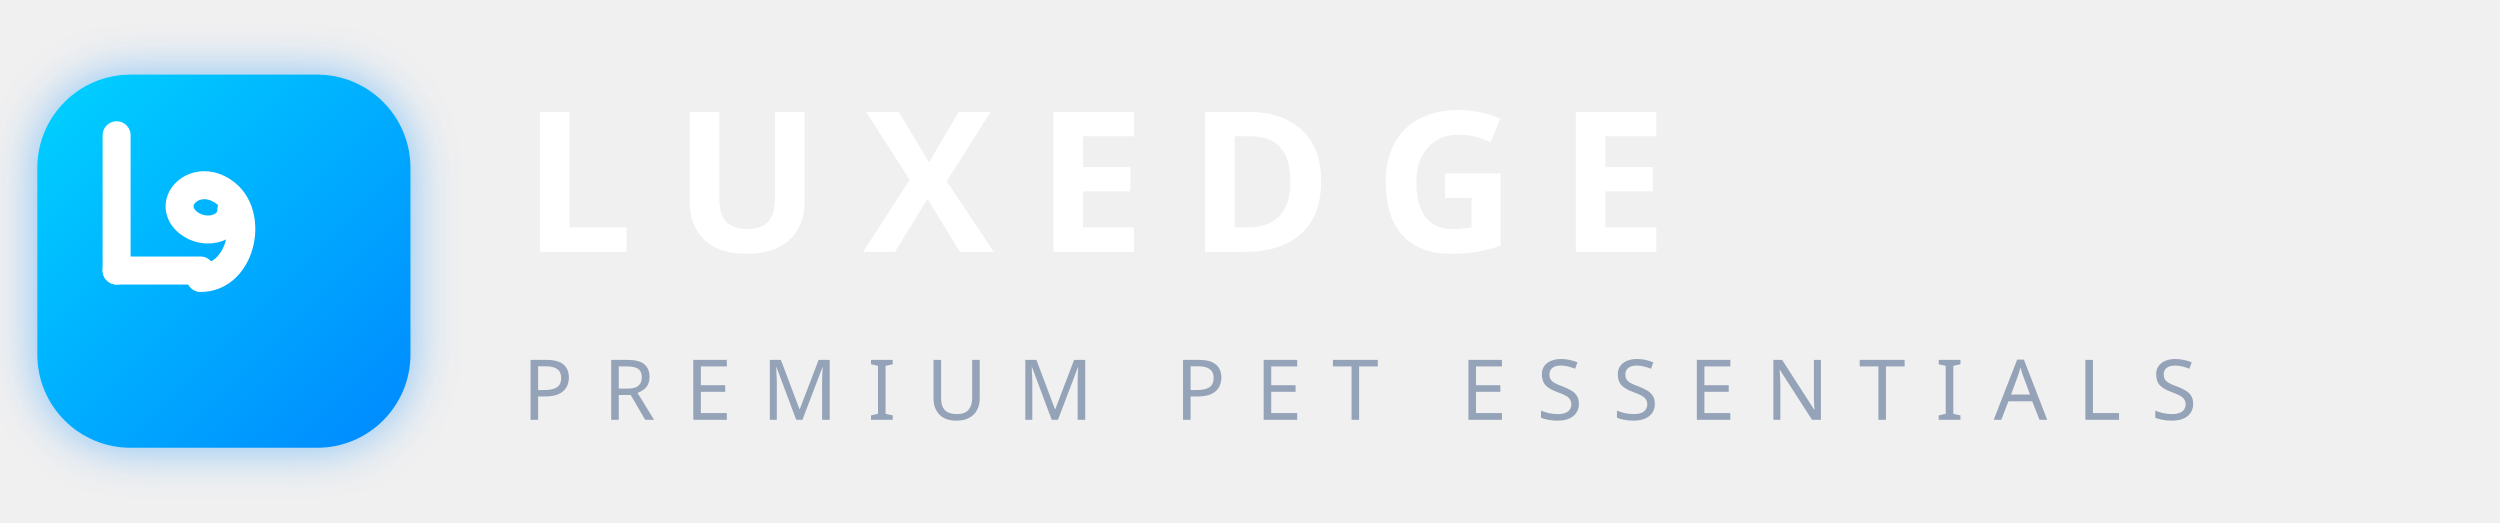
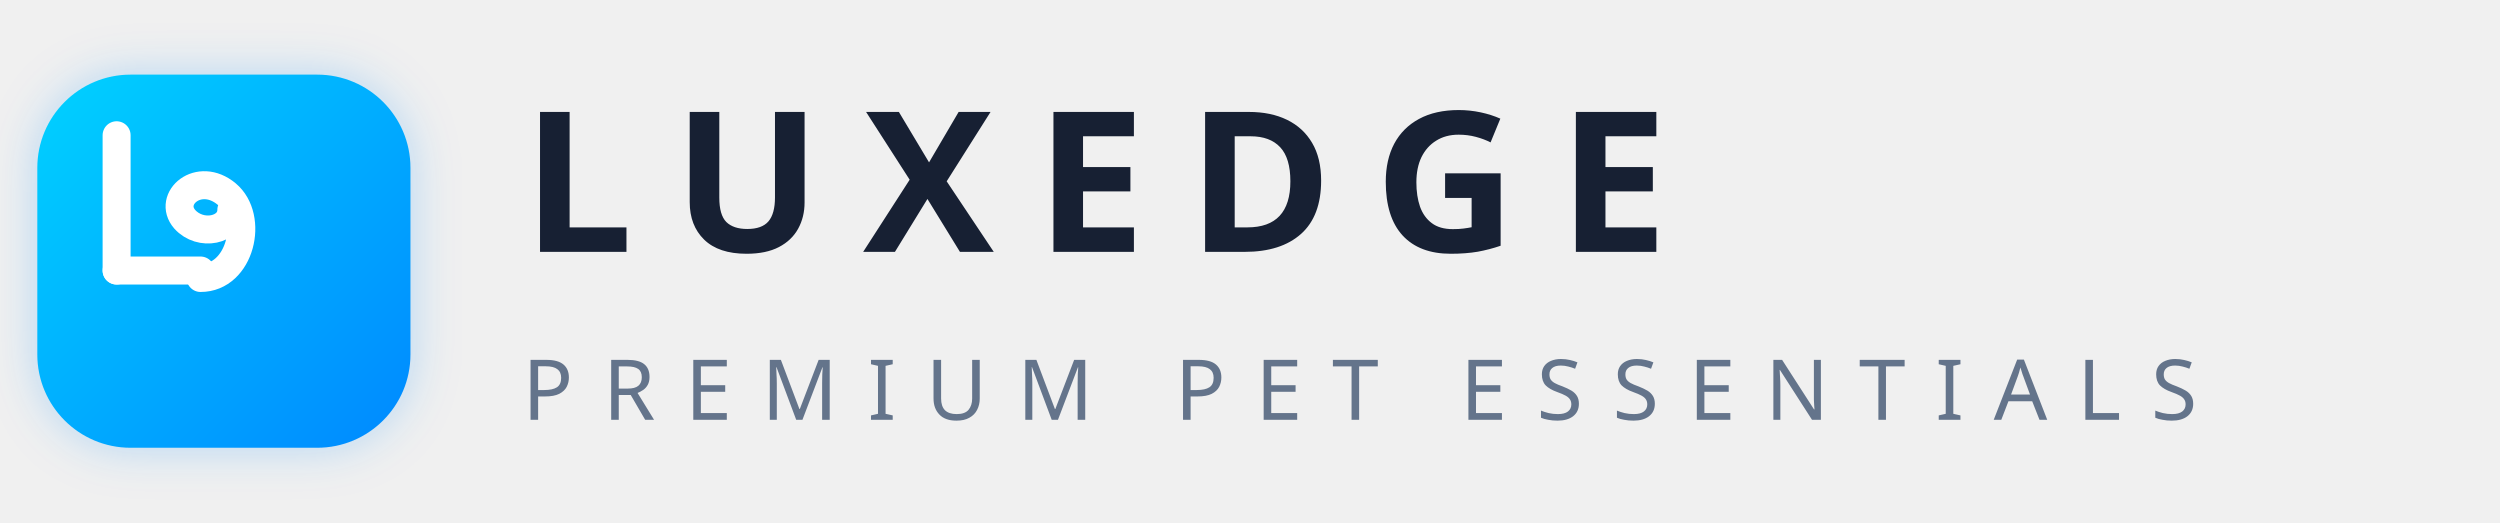
<svg xmlns="http://www.w3.org/2000/svg" viewBox="0 0 268 56">
  <defs>
    <linearGradient id="lgg" x1="0" y1="0" x2="1" y2="1">
      <stop offset="0" stop-color="#00d2ff" />
      <stop offset="1" stop-color="#0088ff" />
    </linearGradient>
    <filter id="soft" x="-30%" y="-30%" width="160%" height="160%">
      <feGaussianBlur in="SourceAlpha" stdDeviation="2.5" result="b" />
-       <feFlood flood-color="#0088ff" flood-opacity="0.45" result="c" />
+       <feFlood flood-color="#0088ff" flood-opacity="0.25" result="c" />
      <feComposite in="c" in2="b" operator="in" result="glow" />
      <feMerge>
        <feMergeNode in="glow" />
        <feMergeNode in="SourceGraphic" />
      </feMerge>
    </filter>
  </defs>
  <rect x="4" y="8" width="40" height="40" rx="10" fill="url(#lgg)" filter="url(#soft)" />
  <g fill="none" stroke="#fff" stroke-width="3" stroke-linecap="round" stroke-linejoin="round">
    <path d="M12.5 14.5 V29" />
    <path d="M12.5 29 H21.5" />
    <path d="M21.5 29.8 C25.8 29.8 27.3 23.3 24.3 20.8 C21.3 18.3 17.9 21.3 19.8 23.5 C21.5 25.4 24.8 24.7 24.8 22.5" />
  </g>
-   <text x="56" y="27" font-family="'Space Grotesk','Segoe UI',sans-serif" font-size="21" font-weight="700" letter-spacing="4.5" fill="#ffffff">LUXEDGE</text>
-   <text x="56" y="45" font-family="'Space Grotesk','Segoe UI',sans-serif" font-size="9" letter-spacing="3.2" fill="#94a3b8">PREMIUM PET ESSENTIALS</text>
+   <text x="56" y="27" font-family="'Space Grotesk','Segoe UI',sans-serif" font-size="21" font-weight="700" letter-spacing="4.5" fill="#172033">LUXEDGE</text>
+   <text x="56" y="45" font-family="'Space Grotesk','Segoe UI',sans-serif" font-size="9" letter-spacing="3.2" fill="#64748b">PREMIUM PET ESSENTIALS</text>
</svg>
